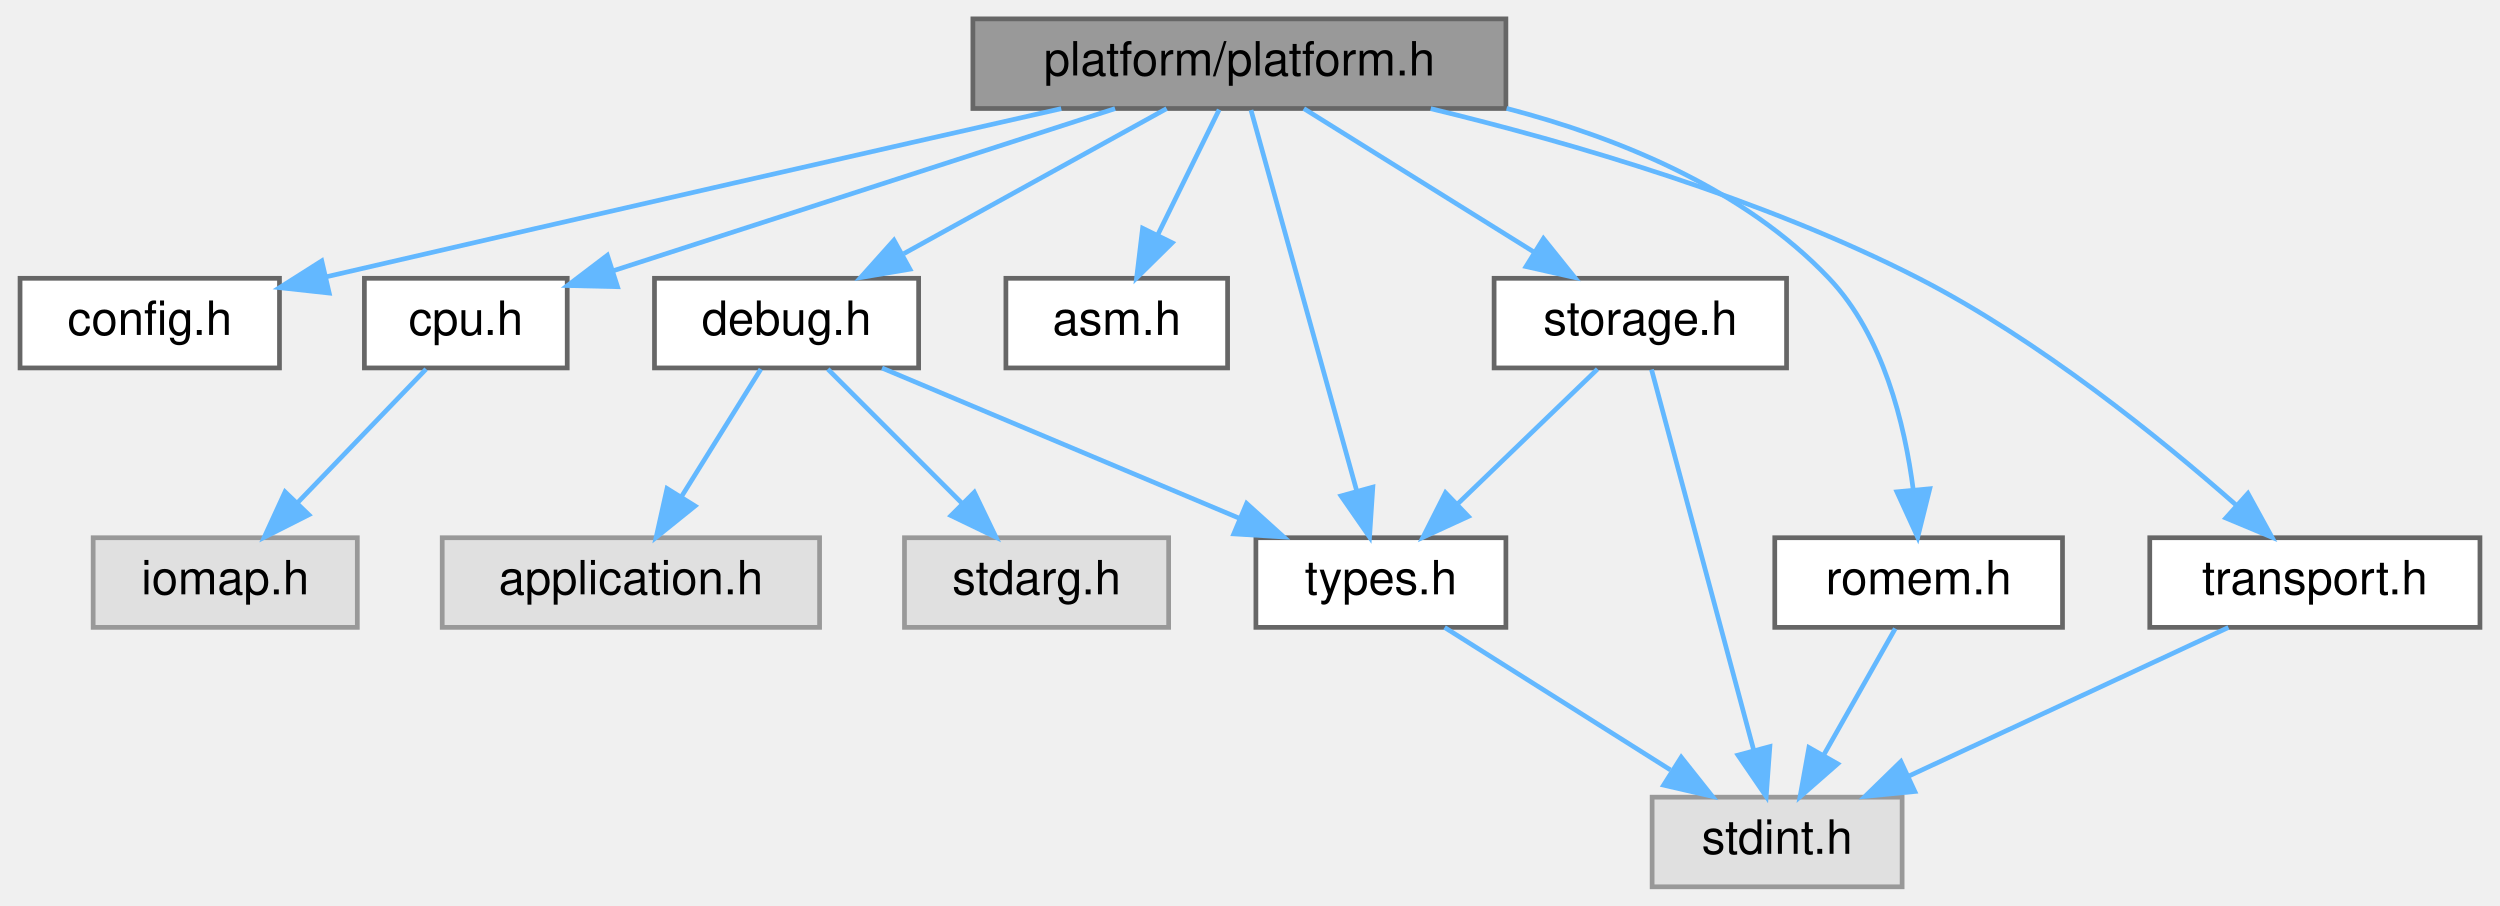
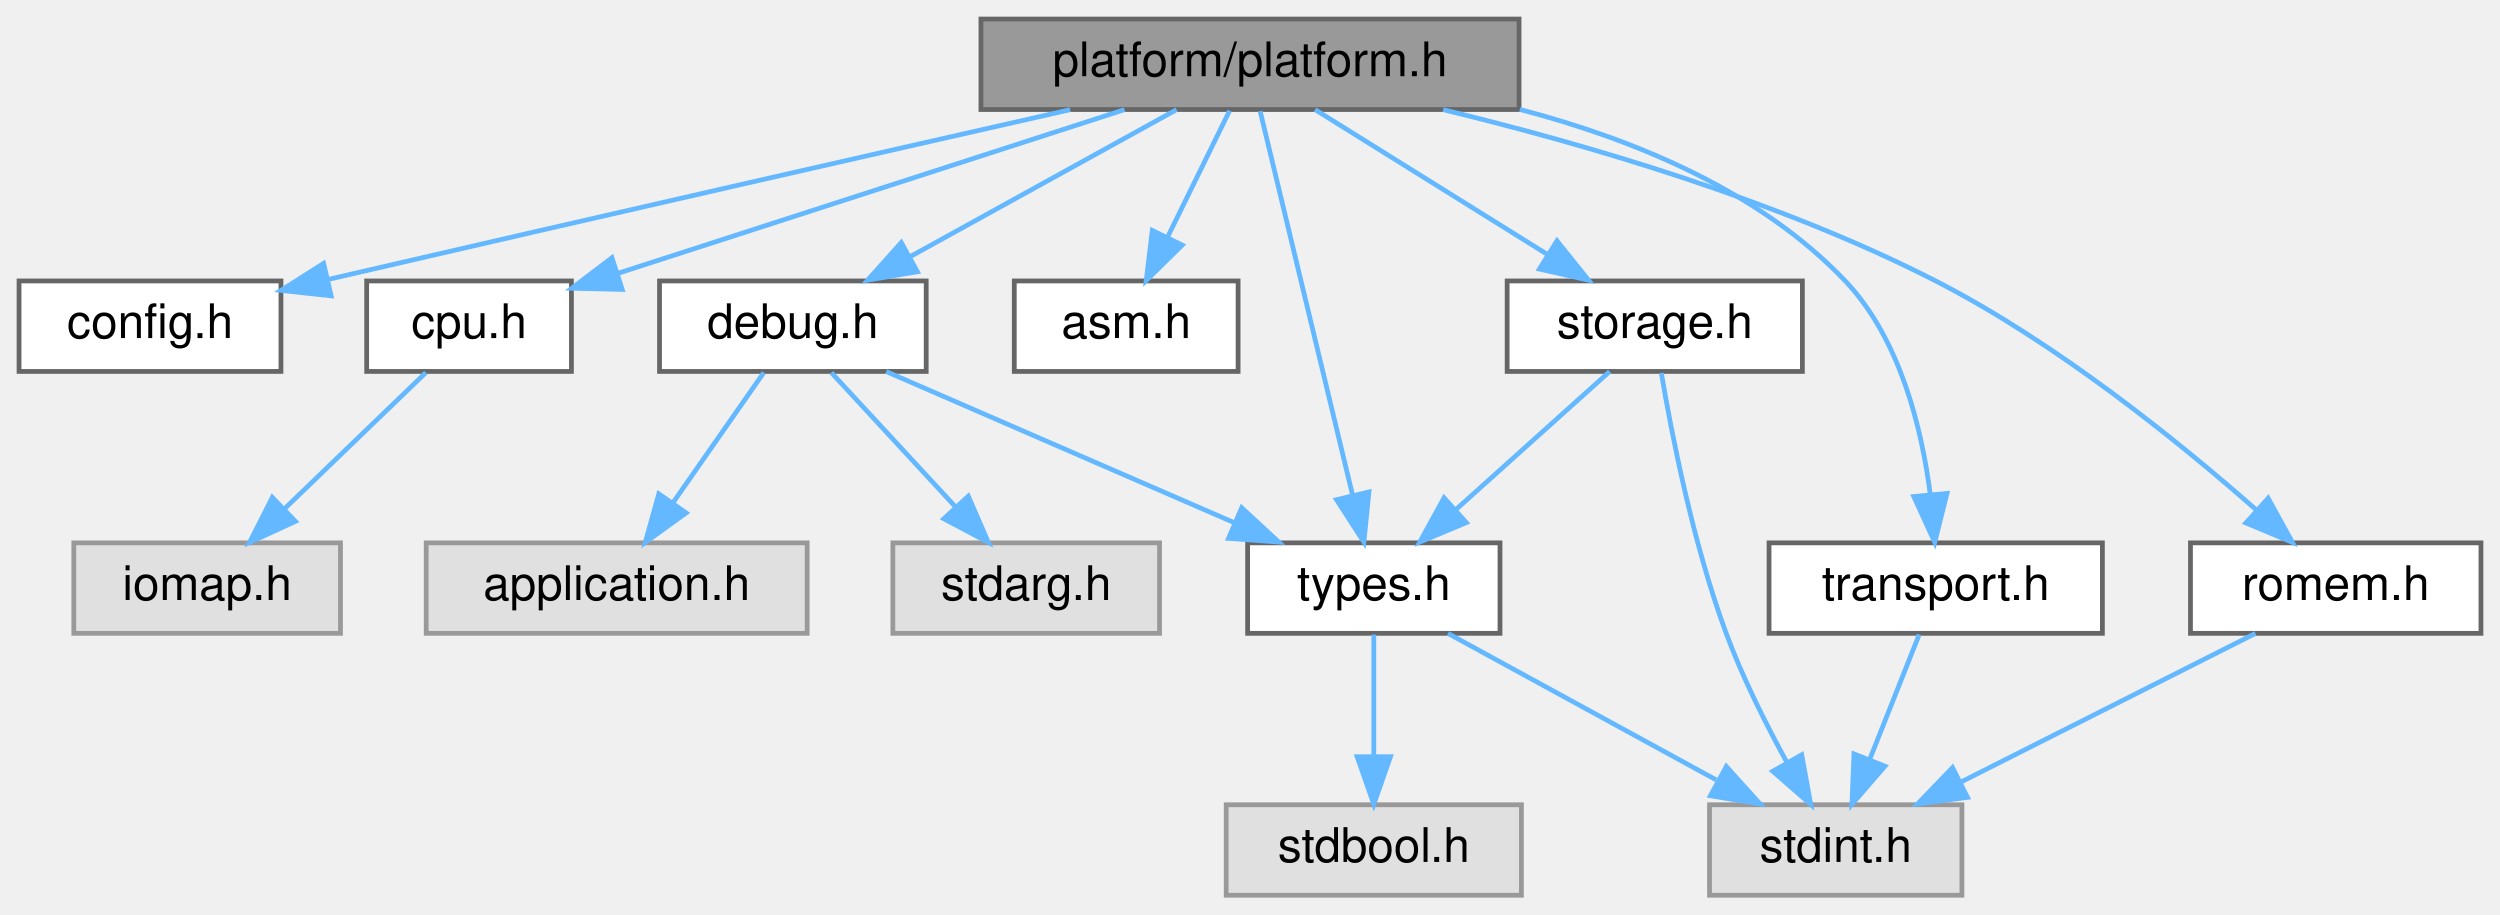
- <svg xmlns="http://www.w3.org/2000/svg" xmlns:xlink="http://www.w3.org/1999/xlink" width="530pt" height="192pt" viewBox="0.00 0.00 529.50 192.00">
+ <svg xmlns="http://www.w3.org/2000/svg" xmlns:xlink="http://www.w3.org/1999/xlink" width="525pt" height="192pt" viewBox="0.00 0.00 525.00 192.00">
  <g id="graph0" class="graph" transform="scale(1 1) rotate(0) translate(4 188)">
    <g id="Node000001" class="node">
      <g id="a_Node000001">
        <a xlink:title=" ">
          <polygon fill="#999999" stroke="#666666" points="315,-184 202,-184 202,-165 315,-165 315,-184" />
          <text text-anchor="middle" x="258.5" y="-172" font-family="Helvetica,sans-Serif" font-size="10.00">platform/platform.h</text>
        </a>
      </g>
    </g>
    <g id="Node000002" class="node">
      <g id="a_Node000002">
        <a xlink:href="config_8h.html" target="_top" xlink:title=" ">
          <polygon fill="white" stroke="#666666" points="55,-129 0,-129 0,-110 55,-110 55,-129" />
          <text text-anchor="middle" x="27.5" y="-117" font-family="Helvetica,sans-Serif" font-size="10.00">config.h</text>
        </a>
      </g>
    </g>
    <g id="edge1_Node000001_Node000002" class="edge">
      <g id="a_edge1_Node000001_Node000002">
        <a xlink:title=" ">
          <path fill="none" stroke="#63b8ff" d="M220.73,-164.97C183.51,-156.54 124.74,-143.18 65,-129.34" />
          <polygon fill="#63b8ff" stroke="#63b8ff" points="65.54,-125.87 55.01,-127.02 63.96,-132.69 65.54,-125.87" />
        </a>
      </g>
    </g>
    <g id="Node000003" class="node">
      <g id="a_Node000003">
        <a xlink:href="types_8h.html" target="_top" xlink:title=" ">
-           <polygon fill="white" stroke="#666666" points="315,-74 262,-74 262,-55 315,-55 315,-74" />
-           <text text-anchor="middle" x="288.5" y="-62" font-family="Helvetica,sans-Serif" font-size="10.00">types.h</text>
+           <polygon fill="white" stroke="#666666" points="311,-74 258,-74 258,-55 311,-55 311,-74" />
+           <text text-anchor="middle" x="284.5" y="-62" font-family="Helvetica,sans-Serif" font-size="10.00">types.h</text>
        </a>
      </g>
    </g>
    <g id="edge2_Node000001_Node000003" class="edge">
      <g id="a_edge2_Node000001_Node000003">
        <a xlink:title=" ">
-           <path fill="none" stroke="#63b8ff" d="M260.96,-164.66C265.84,-147.09 276.85,-107.45 283.37,-83.95" />
-           <polygon fill="#63b8ff" stroke="#63b8ff" points="286.79,-84.73 286.09,-74.16 280.05,-82.86 286.79,-84.73" />
-         </a>
-       </g>
-     </g>
-     <g id="Node000005" class="node">
-       <g id="a_Node000005">
+           <path fill="none" stroke="#63b8ff" d="M260.63,-164.66C264.86,-147.09 274.4,-107.45 280.06,-83.95" />
+           <polygon fill="#63b8ff" stroke="#63b8ff" points="283.48,-84.7 282.42,-74.16 276.67,-83.06 283.48,-84.7" />
+         </a>
+       </g>
+     </g>
+     <g id="Node000006" class="node">
+       <g id="a_Node000006">
        <a xlink:href="cpu_8h.html" target="_top" xlink:title="Definitions for EBS CPU controls.">
          <polygon fill="white" stroke="#666666" points="116,-129 73,-129 73,-110 116,-110 116,-129" />
          <text text-anchor="middle" x="94.5" y="-117" font-family="Helvetica,sans-Serif" font-size="10.00">cpu.h</text>
        </a>
      </g>
    </g>
-     <g id="edge4_Node000001_Node000005" class="edge">
-       <g id="a_edge4_Node000001_Node000005">
+     <g id="edge5_Node000001_Node000006" class="edge">
+       <g id="a_edge5_Node000001_Node000006">
        <a xlink:title=" ">
          <path fill="none" stroke="#63b8ff" d="M232.15,-164.98C203.19,-155.63 156.7,-140.6 125.88,-130.64" />
          <polygon fill="#63b8ff" stroke="#63b8ff" points="126.66,-127.22 116.07,-127.47 124.51,-133.88 126.66,-127.22" />
        </a>
      </g>
    </g>
-     <g id="Node000007" class="node">
-       <g id="a_Node000007">
+     <g id="Node000008" class="node">
+       <g id="a_Node000008">
        <a xlink:href="asm_8h.html" target="_top" xlink:title="Helper Definitions for ASM files.">
          <polygon fill="white" stroke="#666666" points="256,-129 209,-129 209,-110 256,-110 256,-129" />
          <text text-anchor="middle" x="232.5" y="-117" font-family="Helvetica,sans-Serif" font-size="10.00">asm.h</text>
        </a>
      </g>
    </g>
-     <g id="edge6_Node000001_Node000007" class="edge">
-       <g id="a_edge6_Node000001_Node000007">
+     <g id="edge7_Node000001_Node000008" class="edge">
+       <g id="a_edge7_Node000001_Node000008">
        <a xlink:title=" ">
          <path fill="none" stroke="#63b8ff" d="M254.21,-164.75C250.69,-157.57 245.59,-147.18 241.22,-138.27" />
          <polygon fill="#63b8ff" stroke="#63b8ff" points="244.26,-136.53 236.71,-129.09 237.98,-139.61 244.26,-136.53" />
        </a>
      </g>
    </g>
-     <g id="Node000008" class="node">
-       <g id="a_Node000008">
+     <g id="Node000009" class="node">
+       <g id="a_Node000009">
        <a xlink:href="debug_8h.html" target="_top" xlink:title=" ">
          <polygon fill="white" stroke="#666666" points="190.5,-129 134.5,-129 134.5,-110 190.5,-110 190.5,-129" />
          <text text-anchor="middle" x="162.5" y="-117" font-family="Helvetica,sans-Serif" font-size="10.00">debug.h</text>
        </a>
      </g>
    </g>
-     <g id="edge7_Node000001_Node000008" class="edge">
-       <g id="a_edge7_Node000001_Node000008">
+     <g id="edge8_Node000001_Node000009" class="edge">
+       <g id="a_edge8_Node000001_Node000009">
        <a xlink:title=" ">
          <path fill="none" stroke="#63b8ff" d="M243.08,-164.98C228.05,-156.69 204.96,-143.94 187.34,-134.22" />
          <polygon fill="#63b8ff" stroke="#63b8ff" points="188.65,-130.94 178.2,-129.17 185.27,-137.07 188.65,-130.94" />
        </a>
      </g>
    </g>
-     <g id="Node000011" class="node">
-       <g id="a_Node000011">
+     <g id="Node000012" class="node">
+       <g id="a_Node000012">
        <a xlink:href="romem_8h.html" target="_top" xlink:title=" ">
-           <polygon fill="white" stroke="#666666" points="433,-74 372,-74 372,-55 433,-55 433,-74" />
-           <text text-anchor="middle" x="402.5" y="-62" font-family="Helvetica,sans-Serif" font-size="10.00">romem.h</text>
-         </a>
-       </g>
-     </g>
-     <g id="edge11_Node000001_Node000011" class="edge">
-       <g id="a_edge11_Node000001_Node000011">
+           <polygon fill="white" stroke="#666666" points="517,-74 456,-74 456,-55 517,-55 517,-74" />
+           <text text-anchor="middle" x="486.5" y="-62" font-family="Helvetica,sans-Serif" font-size="10.00">romem.h</text>
+         </a>
+       </g>
+     </g>
+     <g id="edge12_Node000001_Node000012" class="edge">
+       <g id="a_edge12_Node000001_Node000012">
+         <a xlink:title=" ">
+           <path fill="none" stroke="#63b8ff" d="M299.06,-164.97C328.74,-157.78 369.43,-145.94 402.5,-129 427.99,-115.94 453.75,-95.08 469.89,-80.86" />
+           <polygon fill="#63b8ff" stroke="#63b8ff" points="472.31,-83.39 477.41,-74.1 467.63,-78.18 472.31,-83.39" />
+         </a>
+       </g>
+     </g>
+     <g id="Node000013" class="node">
+       <g id="a_Node000013">
+         <a xlink:href="transport_8h.html" target="_top" xlink:title="Definitions for EBS transports.">
+           <polygon fill="white" stroke="#666666" points="437.5,-74 367.5,-74 367.5,-55 437.5,-55 437.5,-74" />
+           <text text-anchor="middle" x="402.5" y="-62" font-family="Helvetica,sans-Serif" font-size="10.00">transport.h</text>
+         </a>
+       </g>
+     </g>
+     <g id="edge14_Node000001_Node000013" class="edge">
+       <g id="a_edge14_Node000001_Node000013">
        <a xlink:title=" ">
          <path fill="none" stroke="#63b8ff" d="M315.15,-165.02C339.12,-158.75 365.57,-147.87 383.5,-129 395.01,-116.89 399.57,-98.09 401.37,-84.08" />
          <polygon fill="#63b8ff" stroke="#63b8ff" points="404.86,-84.38 402.3,-74.1 397.89,-83.73 404.86,-84.38" />
        </a>
      </g>
    </g>
-     <g id="Node000012" class="node">
-       <g id="a_Node000012">
-         <a xlink:href="transport_8h.html" target="_top" xlink:title="Definitions for EBS transports.">
-           <polygon fill="white" stroke="#666666" points="521.5,-74 451.5,-74 451.5,-55 521.5,-55 521.5,-74" />
-           <text text-anchor="middle" x="486.5" y="-62" font-family="Helvetica,sans-Serif" font-size="10.00">transport.h</text>
-         </a>
-       </g>
-     </g>
-     <g id="edge13_Node000001_Node000012" class="edge">
-       <g id="a_edge13_Node000001_Node000012">
-         <a xlink:title=" ">
-           <path fill="none" stroke="#63b8ff" d="M299.06,-164.97C328.74,-157.78 369.43,-145.94 402.5,-129 427.99,-115.94 453.75,-95.08 469.89,-80.86" />
-           <polygon fill="#63b8ff" stroke="#63b8ff" points="472.31,-83.39 477.41,-74.1 467.63,-78.18 472.31,-83.39" />
-         </a>
-       </g>
-     </g>
-     <g id="Node000013" class="node">
-       <g id="a_Node000013">
+     <g id="Node000014" class="node">
+       <g id="a_Node000014">
        <a xlink:href="storage_8h.html" target="_top" xlink:title=" ">
          <polygon fill="white" stroke="#666666" points="374.5,-129 312.5,-129 312.5,-110 374.5,-110 374.5,-129" />
          <text text-anchor="middle" x="343.5" y="-117" font-family="Helvetica,sans-Serif" font-size="10.00">storage.h</text>
        </a>
      </g>
    </g>
-     <g id="edge15_Node000001_Node000013" class="edge">
-       <g id="a_edge15_Node000001_Node000013">
+     <g id="edge16_Node000001_Node000014" class="edge">
+       <g id="a_edge16_Node000001_Node000014">
        <a xlink:title=" ">
          <path fill="none" stroke="#63b8ff" d="M272.16,-164.98C285.34,-156.77 305.53,-144.18 321.07,-134.49" />
          <polygon fill="#63b8ff" stroke="#63b8ff" points="322.96,-137.43 329.59,-129.17 319.26,-131.49 322.96,-137.43" />
        </a>
      </g>
    </g>
    <g id="Node000004" class="node">
      <g id="a_Node000004">
        <a xlink:title=" ">
-           <polygon fill="#e0e0e0" stroke="#999999" points="399,-19 346,-19 346,0 399,0 399,-19" />
-           <text text-anchor="middle" x="372.5" y="-7" font-family="Helvetica,sans-Serif" font-size="10.00">stdint.h</text>
+           <polygon fill="#e0e0e0" stroke="#999999" points="408,-19 355,-19 355,0 408,0 408,-19" />
+           <text text-anchor="middle" x="381.5" y="-7" font-family="Helvetica,sans-Serif" font-size="10.00">stdint.h</text>
        </a>
      </g>
    </g>
    <g id="edge3_Node000003_Node000004" class="edge">
      <g id="a_edge3_Node000003_Node000004">
        <a xlink:title=" ">
-           <path fill="none" stroke="#63b8ff" d="M302,-54.98C314.9,-46.84 334.6,-34.41 349.9,-24.76" />
-           <polygon fill="#63b8ff" stroke="#63b8ff" points="352.17,-27.47 358.76,-19.17 348.43,-21.55 352.17,-27.47" />
-         </a>
-       </g>
-     </g>
-     <g id="Node000006" class="node">
-       <g id="a_Node000006">
-         <a xlink:title=" ">
-           <polygon fill="#e0e0e0" stroke="#999999" points="71.5,-74 15.5,-74 15.5,-55 71.5,-55 71.5,-74" />
-           <text text-anchor="middle" x="43.5" y="-62" font-family="Helvetica,sans-Serif" font-size="10.00">iomap.h</text>
-         </a>
-       </g>
-     </g>
-     <g id="edge5_Node000005_Node000006" class="edge">
-       <g id="a_edge5_Node000005_Node000006">
-         <a xlink:title=" ">
-           <path fill="none" stroke="#63b8ff" d="M86.08,-109.75C78.73,-102.11 67.87,-90.82 58.96,-81.56" />
-           <polygon fill="#63b8ff" stroke="#63b8ff" points="61.22,-78.87 51.76,-74.09 56.18,-83.72 61.22,-78.87" />
-         </a>
-       </g>
-     </g>
-     <g id="edge10_Node000008_Node000003" class="edge">
-       <g id="a_edge10_Node000008_Node000003">
-         <a xlink:title=" ">
-           <path fill="none" stroke="#63b8ff" d="M182.74,-109.98C203.2,-101.38 235.03,-87.99 258.43,-78.15" />
-           <polygon fill="#63b8ff" stroke="#63b8ff" points="260.03,-81.27 267.89,-74.17 257.31,-74.82 260.03,-81.27" />
-         </a>
-       </g>
-     </g>
-     <g id="Node000009" class="node">
-       <g id="a_Node000009">
-         <a xlink:title=" ">
-           <polygon fill="#e0e0e0" stroke="#999999" points="169.5,-74 89.5,-74 89.5,-55 169.5,-55 169.5,-74" />
-           <text text-anchor="middle" x="129.5" y="-62" font-family="Helvetica,sans-Serif" font-size="10.00">application.h</text>
-         </a>
-       </g>
-     </g>
-     <g id="edge8_Node000008_Node000009" class="edge">
-       <g id="a_edge8_Node000008_Node000009">
-         <a xlink:title=" ">
-           <path fill="none" stroke="#63b8ff" d="M157.05,-109.75C152.49,-102.42 145.83,-91.73 140.21,-82.7" />
-           <polygon fill="#63b8ff" stroke="#63b8ff" points="143.1,-80.73 134.85,-74.09 137.16,-84.43 143.1,-80.73" />
+           <path fill="none" stroke="#63b8ff" d="M300.08,-54.98C315.27,-46.69 338.6,-33.94 356.4,-24.22" />
+           <polygon fill="#63b8ff" stroke="#63b8ff" points="358.53,-27.04 365.63,-19.17 355.18,-20.89 358.53,-27.04" />
+         </a>
+       </g>
+     </g>
+     <g id="Node000005" class="node">
+       <g id="a_Node000005">
+         <a xlink:title=" ">
+           <polygon fill="#e0e0e0" stroke="#999999" points="315.5,-19 253.5,-19 253.5,0 315.5,0 315.5,-19" />
+           <text text-anchor="middle" x="284.5" y="-7" font-family="Helvetica,sans-Serif" font-size="10.00">stdbool.h</text>
+         </a>
+       </g>
+     </g>
+     <g id="edge4_Node000003_Node000005" class="edge">
+       <g id="a_edge4_Node000003_Node000005">
+         <a xlink:title=" ">
+           <path fill="none" stroke="#63b8ff" d="M284.5,-54.75C284.5,-47.8 284.5,-37.85 284.5,-29.13" />
+           <polygon fill="#63b8ff" stroke="#63b8ff" points="288,-29.09 284.5,-19.09 281,-29.09 288,-29.09" />
+         </a>
+       </g>
+     </g>
+     <g id="Node000007" class="node">
+       <g id="a_Node000007">
+         <a xlink:title=" ">
+           <polygon fill="#e0e0e0" stroke="#999999" points="67.5,-74 11.5,-74 11.5,-55 67.5,-55 67.5,-74" />
+           <text text-anchor="middle" x="39.5" y="-62" font-family="Helvetica,sans-Serif" font-size="10.00">iomap.h</text>
+         </a>
+       </g>
+     </g>
+     <g id="edge6_Node000006_Node000007" class="edge">
+       <g id="a_edge6_Node000006_Node000007">
+         <a xlink:title=" ">
+           <path fill="none" stroke="#63b8ff" d="M85.42,-109.75C77.41,-102.03 65.54,-90.6 55.88,-81.28" />
+           <polygon fill="#63b8ff" stroke="#63b8ff" points="58.04,-78.51 48.41,-74.09 53.19,-83.55 58.04,-78.51" />
+         </a>
+       </g>
+     </g>
+     <g id="edge11_Node000009_Node000003" class="edge">
+       <g id="a_edge11_Node000009_Node000003">
+         <a xlink:title=" ">
+           <path fill="none" stroke="#63b8ff" d="M182.1,-109.98C201.82,-101.42 232.45,-88.11 255.08,-78.28" />
+           <polygon fill="#63b8ff" stroke="#63b8ff" points="256.76,-81.37 264.54,-74.17 253.98,-74.94 256.76,-81.37" />
        </a>
      </g>
    </g>
    <g id="Node000010" class="node">
      <g id="a_Node000010">
        <a xlink:title=" ">
-           <polygon fill="#e0e0e0" stroke="#999999" points="243.5,-74 187.5,-74 187.5,-55 243.5,-55 243.5,-74" />
-           <text text-anchor="middle" x="215.5" y="-62" font-family="Helvetica,sans-Serif" font-size="10.00">stdarg.h</text>
-         </a>
-       </g>
-     </g>
-     <g id="edge9_Node000008_Node000010" class="edge">
-       <g id="a_edge9_Node000008_Node000010">
-         <a xlink:title=" ">
-           <path fill="none" stroke="#63b8ff" d="M171.25,-109.75C178.97,-102.03 190.4,-90.6 199.72,-81.28" />
-           <polygon fill="#63b8ff" stroke="#63b8ff" points="202.31,-83.64 206.91,-74.09 197.36,-78.69 202.31,-83.64" />
-         </a>
-       </g>
-     </g>
-     <g id="edge12_Node000011_Node000004" class="edge">
-       <g id="a_edge12_Node000011_Node000004">
-         <a xlink:title=" ">
-           <path fill="none" stroke="#63b8ff" d="M397.55,-54.75C393.44,-47.49 387.47,-36.95 382.4,-27.98" />
-           <polygon fill="#63b8ff" stroke="#63b8ff" points="385.33,-26.07 377.36,-19.09 379.24,-29.52 385.33,-26.07" />
-         </a>
-       </g>
-     </g>
-     <g id="edge14_Node000012_Node000004" class="edge">
-       <g id="a_edge14_Node000012_Node000004">
-         <a xlink:title=" ">
-           <path fill="none" stroke="#63b8ff" d="M468.18,-54.98C449.84,-46.46 421.39,-33.23 400.27,-23.41" />
-           <polygon fill="#63b8ff" stroke="#63b8ff" points="401.69,-20.21 391.15,-19.17 398.74,-26.56 401.69,-20.21" />
-         </a>
-       </g>
-     </g>
-     <g id="edge17_Node000013_Node000003" class="edge">
-       <g id="a_edge17_Node000013_Node000003">
-         <a xlink:title=" ">
-           <path fill="none" stroke="#63b8ff" d="M334.42,-109.75C326.41,-102.03 314.54,-90.6 304.88,-81.28" />
-           <polygon fill="#63b8ff" stroke="#63b8ff" points="307.04,-78.51 297.41,-74.09 302.19,-83.55 307.04,-78.51" />
-         </a>
-       </g>
-     </g>
-     <g id="edge16_Node000013_Node000004" class="edge">
-       <g id="a_edge16_Node000013_Node000004">
-         <a xlink:title=" ">
-           <path fill="none" stroke="#63b8ff" d="M345.87,-109.66C350.59,-92.09 361.24,-52.45 367.54,-28.95" />
-           <polygon fill="#63b8ff" stroke="#63b8ff" points="370.96,-29.72 370.18,-19.16 364.2,-27.91 370.96,-29.72" />
+           <polygon fill="#e0e0e0" stroke="#999999" points="165.5,-74 85.5,-74 85.5,-55 165.5,-55 165.5,-74" />
+           <text text-anchor="middle" x="125.5" y="-62" font-family="Helvetica,sans-Serif" font-size="10.00">application.h</text>
+         </a>
+       </g>
+     </g>
+     <g id="edge9_Node000009_Node000010" class="edge">
+       <g id="a_edge9_Node000009_Node000010">
+         <a xlink:title=" ">
+           <path fill="none" stroke="#63b8ff" d="M156.39,-109.75C151.22,-102.34 143.65,-91.5 137.31,-82.41" />
+           <polygon fill="#63b8ff" stroke="#63b8ff" points="140.09,-80.29 131.5,-74.09 134.35,-84.29 140.09,-80.29" />
+         </a>
+       </g>
+     </g>
+     <g id="Node000011" class="node">
+       <g id="a_Node000011">
+         <a xlink:title=" ">
+           <polygon fill="#e0e0e0" stroke="#999999" points="239.5,-74 183.5,-74 183.5,-55 239.5,-55 239.5,-74" />
+           <text text-anchor="middle" x="211.5" y="-62" font-family="Helvetica,sans-Serif" font-size="10.00">stdarg.h</text>
+         </a>
+       </g>
+     </g>
+     <g id="edge10_Node000009_Node000011" class="edge">
+       <g id="a_edge10_Node000009_Node000011">
+         <a xlink:title=" ">
+           <path fill="none" stroke="#63b8ff" d="M170.59,-109.75C177.66,-102.11 188.09,-90.82 196.65,-81.56" />
+           <polygon fill="#63b8ff" stroke="#63b8ff" points="199.34,-83.81 203.56,-74.09 194.2,-79.06 199.34,-83.81" />
+         </a>
+       </g>
+     </g>
+     <g id="edge13_Node000012_Node000004" class="edge">
+       <g id="a_edge13_Node000012_Node000004">
+         <a xlink:title=" ">
+           <path fill="none" stroke="#63b8ff" d="M469.63,-54.98C452.89,-46.54 427,-33.47 407.61,-23.68" />
+           <polygon fill="#63b8ff" stroke="#63b8ff" points="409.18,-20.55 398.68,-19.17 406.03,-26.8 409.18,-20.55" />
+         </a>
+       </g>
+     </g>
+     <g id="edge15_Node000013_Node000004" class="edge">
+       <g id="a_edge15_Node000013_Node000004">
+         <a xlink:title=" ">
+           <path fill="none" stroke="#63b8ff" d="M399.03,-54.75C396.22,-47.65 392.16,-37.4 388.65,-28.56" />
+           <polygon fill="#63b8ff" stroke="#63b8ff" points="391.84,-27.1 384.9,-19.09 385.33,-29.68 391.84,-27.1" />
+         </a>
+       </g>
+     </g>
+     <g id="edge18_Node000014_Node000003" class="edge">
+       <g id="a_edge18_Node000014_Node000003">
+         <a xlink:title=" ">
+           <path fill="none" stroke="#63b8ff" d="M334.02,-109.98C325.3,-102.15 312.16,-90.34 301.6,-80.86" />
+           <polygon fill="#63b8ff" stroke="#63b8ff" points="303.93,-78.25 294.15,-74.17 299.25,-83.46 303.93,-78.25" />
+         </a>
+       </g>
+     </g>
+     <g id="edge17_Node000014_Node000004" class="edge">
+       <g id="a_edge17_Node000014_Node000004">
+         <a xlink:title=" ">
+           <path fill="none" stroke="#63b8ff" d="M344.88,-109.67C346.98,-97.22 351.5,-73.91 358.5,-55 361.93,-45.72 366.86,-35.9 371.27,-27.86" />
+           <polygon fill="#63b8ff" stroke="#63b8ff" points="374.36,-29.5 376.26,-19.07 368.28,-26.04 374.36,-29.5" />
        </a>
      </g>
    </g>
  </g>
</svg>
